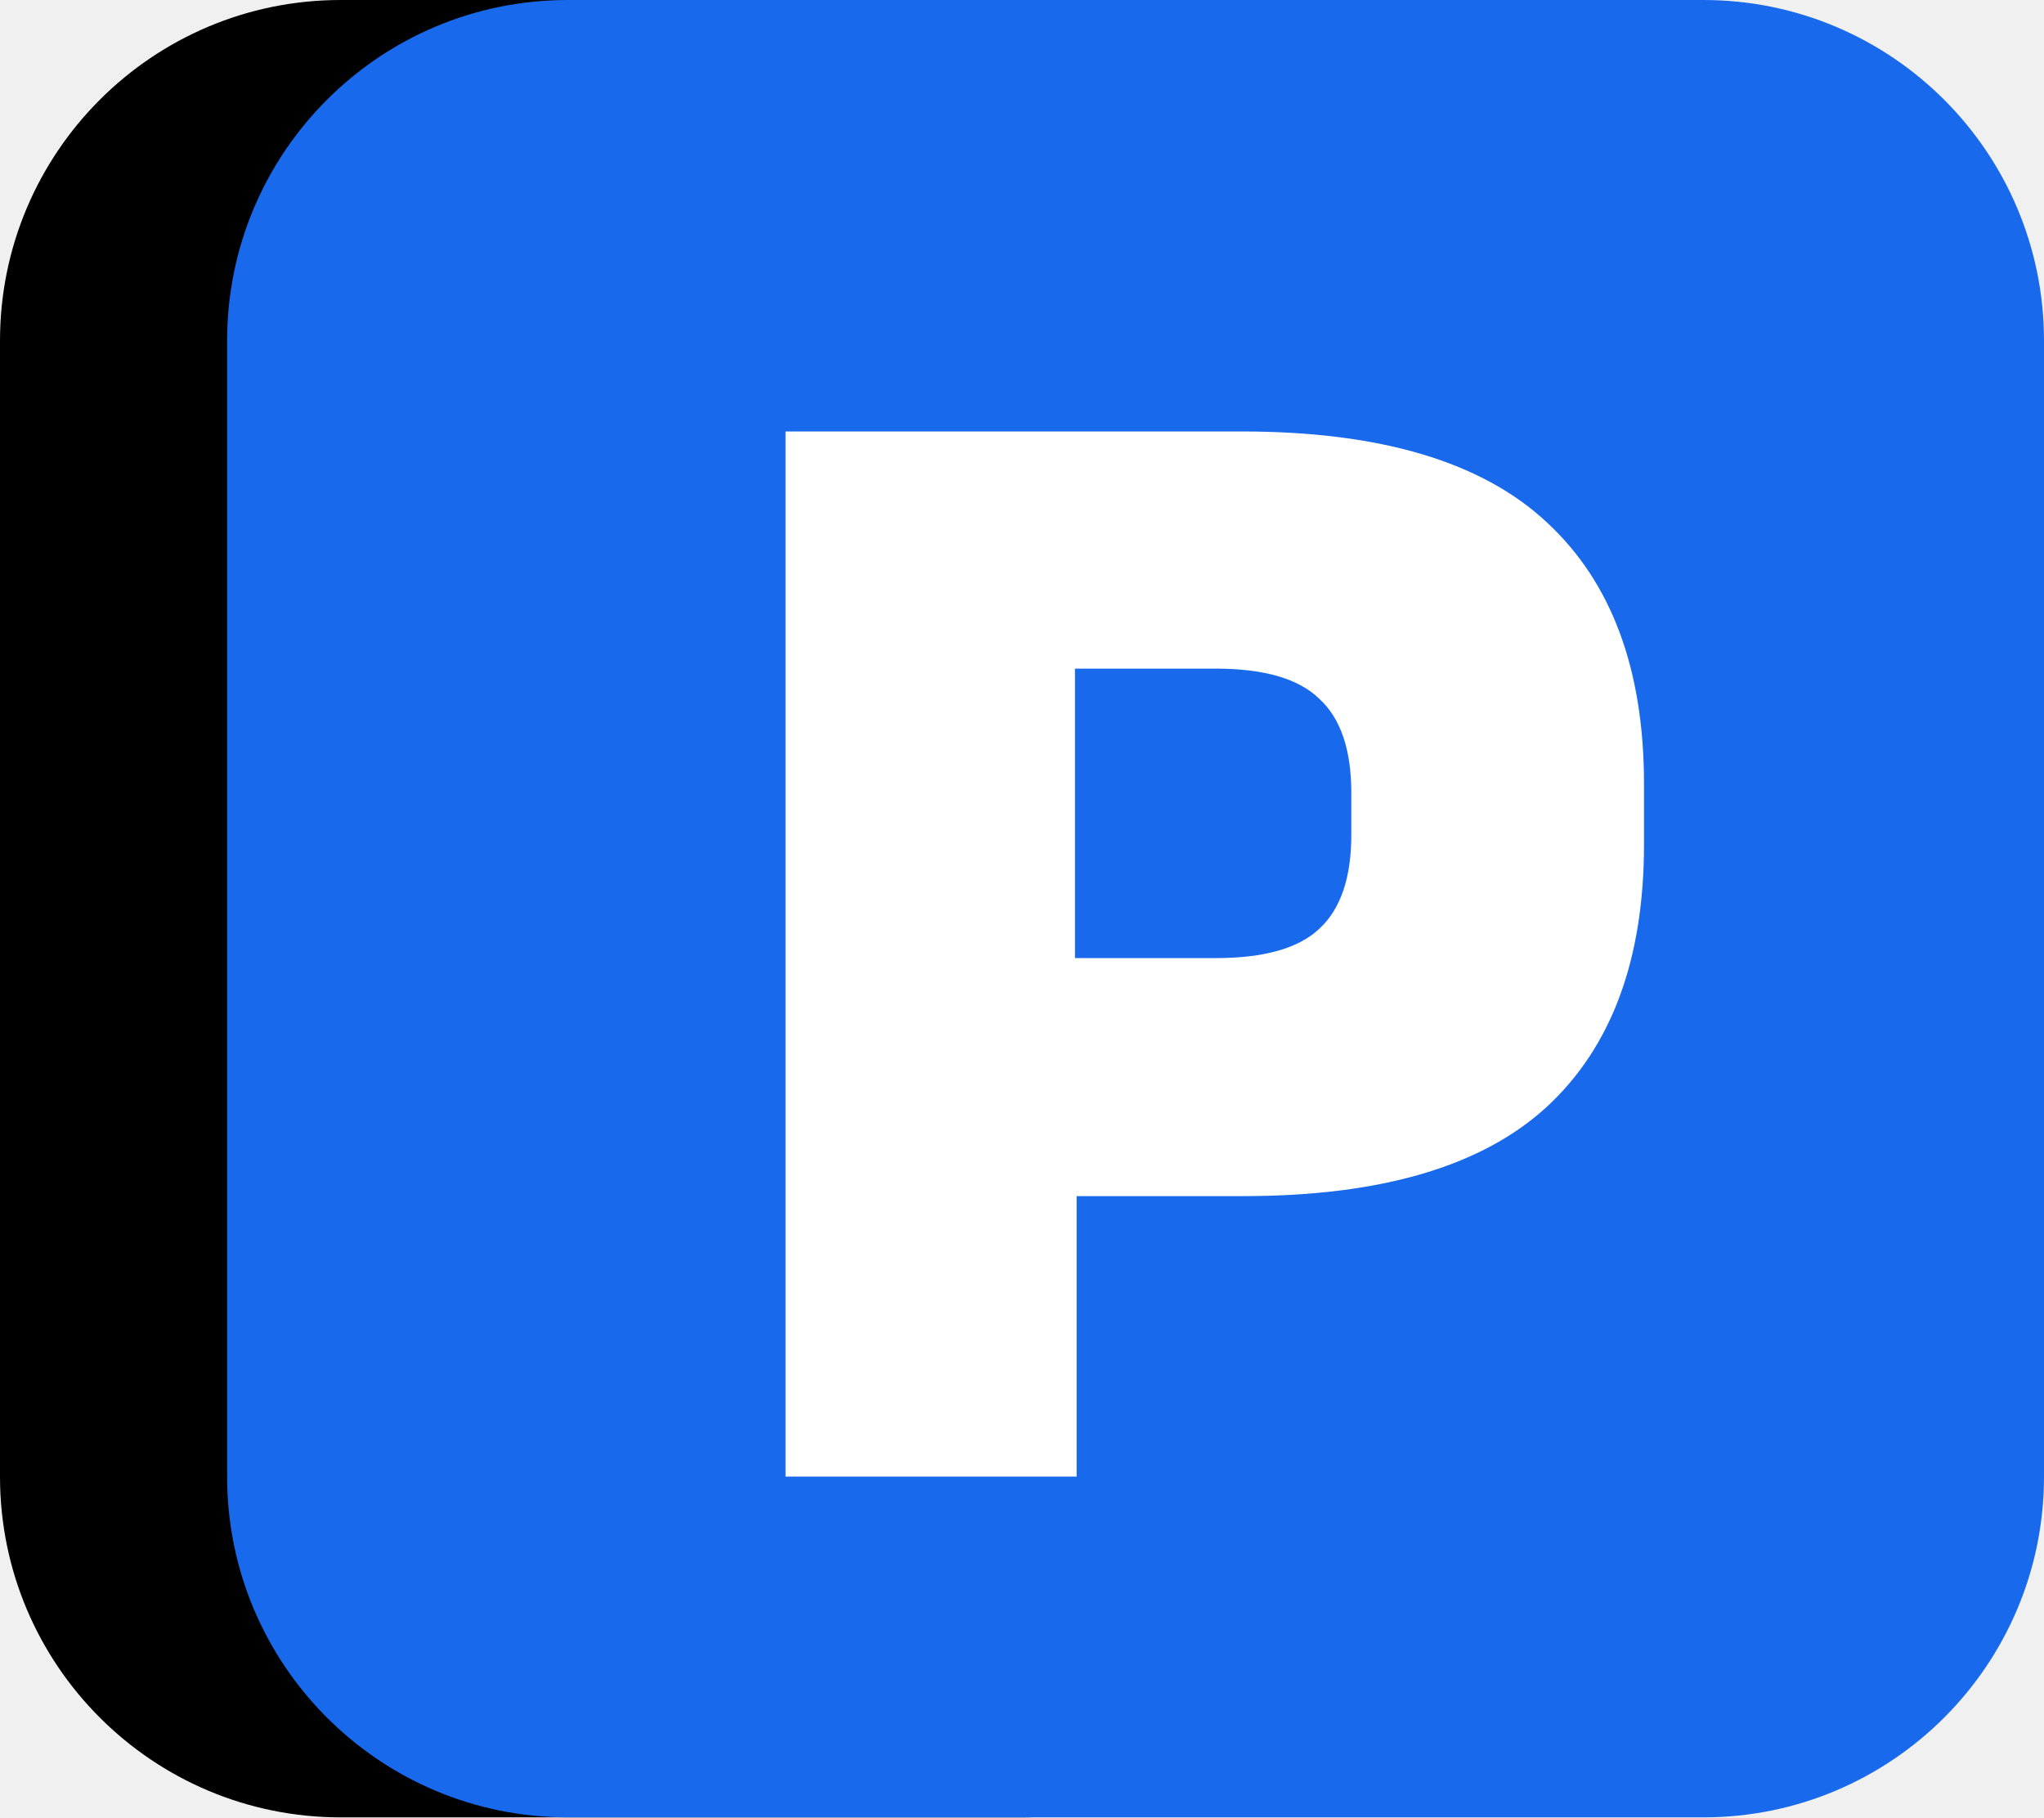
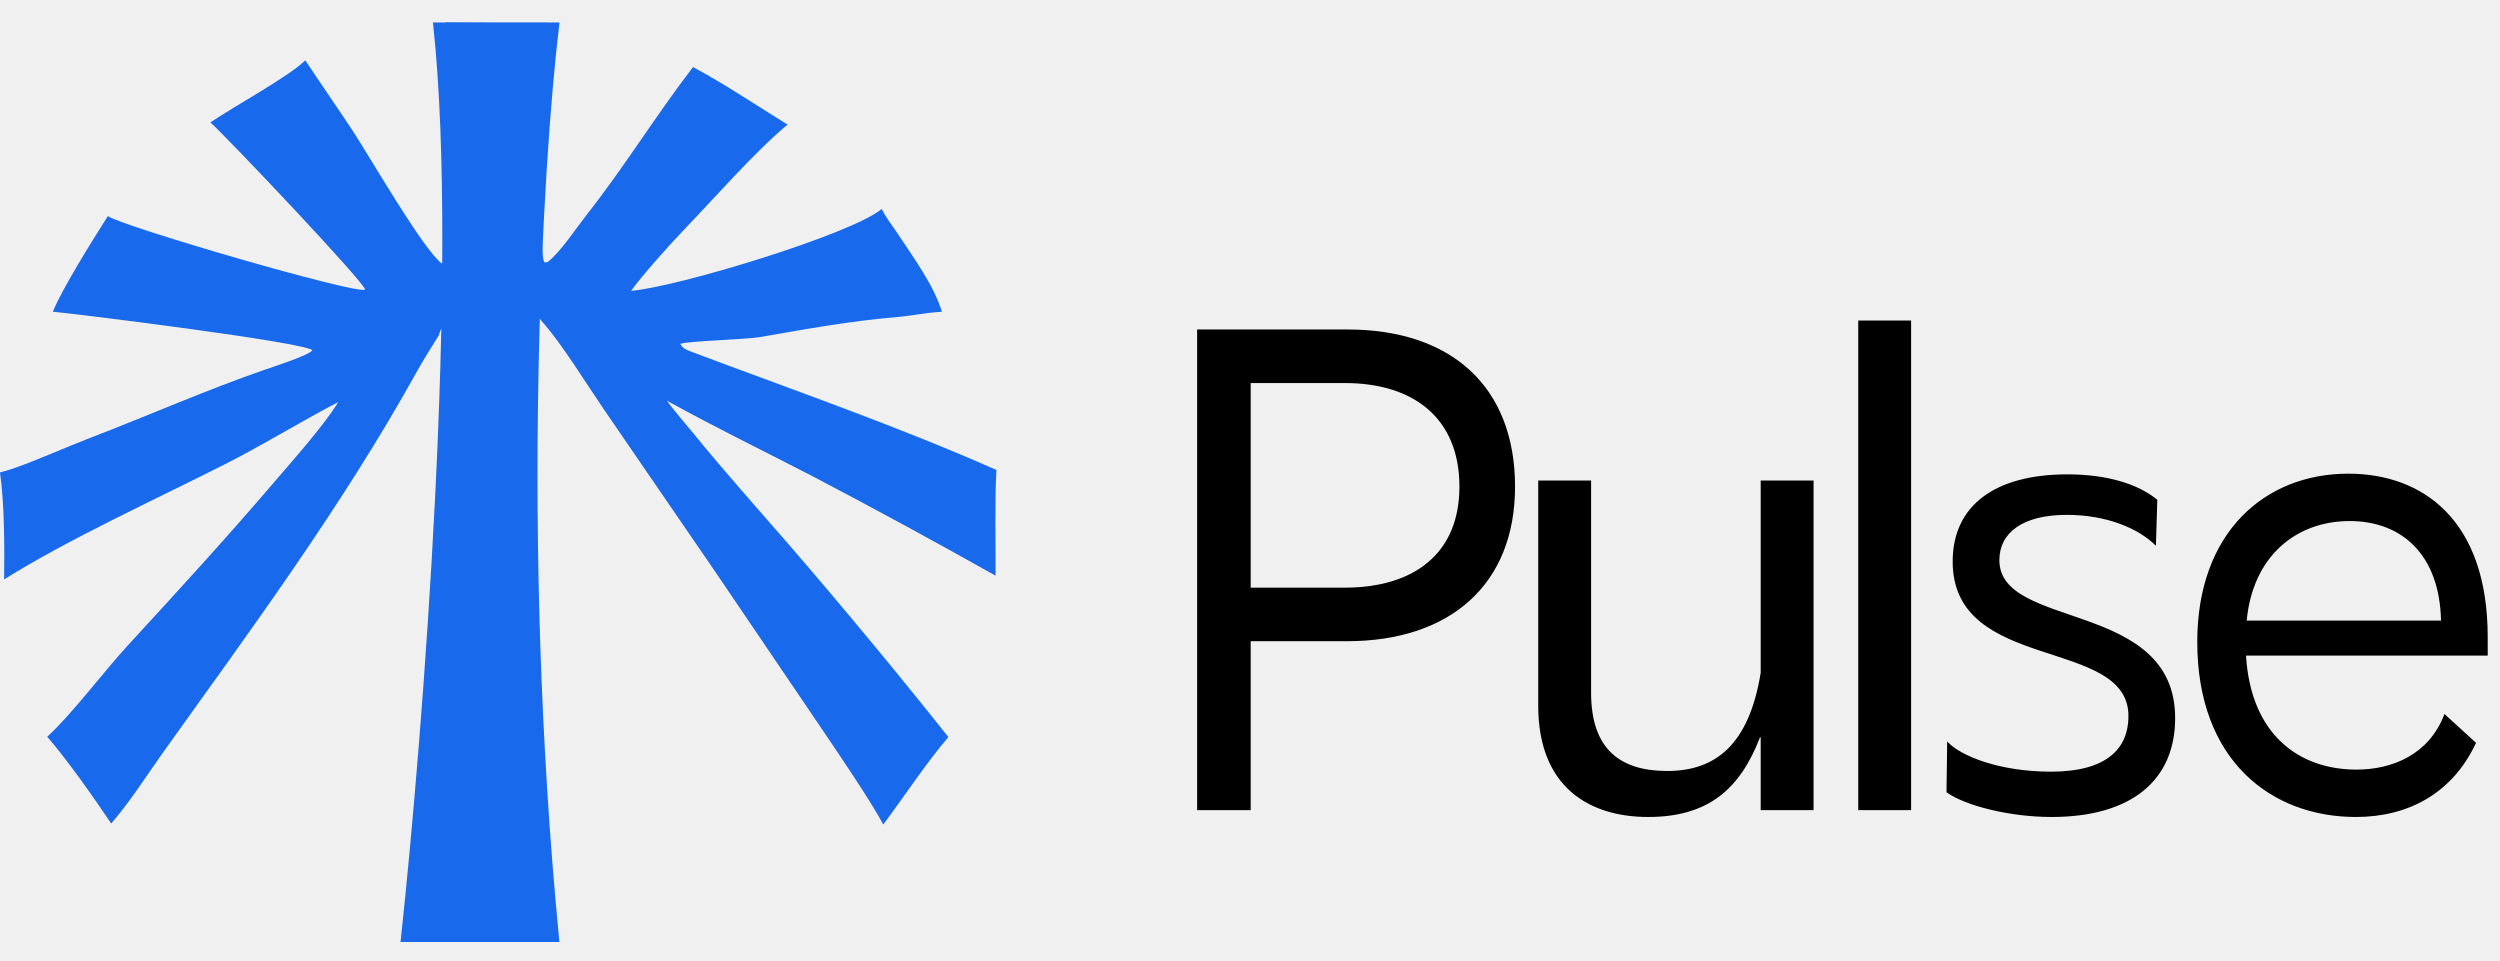
- <svg xmlns="http://www.w3.org/2000/svg" width="36" height="32" viewBox="0 0 36 32" fill="none">
-   <rect width="24" height="32" rx="6" fill="black" />
-   <rect x="4" width="32" height="32" rx="6" fill="#1869EC" />
-   <path d="M17.349 21.061V16.87H21.41C22.264 16.87 22.873 16.698 23.238 16.352C23.613 16.006 23.8 15.454 23.8 14.696V13.962C23.8 13.203 23.613 12.651 23.238 12.306C22.873 11.95 22.264 11.773 21.41 11.773H17.349V7.597H21.87C24.309 7.597 26.099 8.13 27.241 9.195C28.384 10.251 28.955 11.787 28.955 13.803V14.869C28.955 16.894 28.384 18.435 27.241 19.491C26.099 20.538 24.318 21.061 21.899 21.061H17.349ZM13.835 26V7.597H18.933V18.037L18.962 20.413V26H13.835Z" fill="white" />
+ <svg xmlns="http://www.w3.org/2000/svg" width="682" height="262" viewBox="0 0 682 262" fill="none">
+   <path d="M271.836 128.211C271.339 135.901 271.653 148.999 271.592 157.045C255.107 147.77 238.488 138.738 221.737 129.953C207.862 122.778 195.762 116.942 181.931 109.308C183.082 111.042 187.722 116.454 189.224 118.299C197.577 128.557 206.508 138.563 215.204 148.562C230.065 165.769 244.576 183.276 258.724 201.072C253.001 207.677 246.38 217.684 240.96 224.927C237.372 218.194 227.964 204.44 223.57 197.94L195.071 155.904L164.682 111.595C159.894 104.601 153.042 93.395 147.7 87.528C145.595 84.544 144.77 83.686 141.025 83.025C134.67 81.903 121.457 84.188 119.707 91.472C117.594 94.867 115.403 98.342 113.467 101.826C93.476 137.803 68.797 171.285 44.868 204.725C39.987 211.545 35.858 218.234 30.336 224.662C25.512 217.473 18.463 207.441 12.883 200.972C19.62 194.839 28.108 183.427 34.756 176.195C48.182 161.585 61.808 146.724 74.688 131.655C79.569 125.946 88.563 115.863 92.257 109.696C81.948 115.066 71.847 121.331 61.351 126.652C42.553 136.183 18.868 146.951 1.127 158.061C1.24 149.45 1.223 137.32 0 128.873C0.917 128.648 1.825 128.392 2.723 128.104C9.393 125.903 18.015 121.967 24.75 119.393C40.568 113.344 56.132 106.424 72.154 100.887C74.244 100.165 84.559 96.835 85.209 95.536C82.83 93.35 22.394 85.796 14.414 85.031C17.179 78.324 25.359 65.39 29.41 58.963C34.002 61.943 96.891 80.286 99.61 79.018C99.425 77.023 62.258 37.785 57.394 33.386C63.622 29.157 79.198 20.636 83.284 16.444C86.855 21.879 92.897 30.62 96.386 35.934C100.745 42.573 115.51 68.218 120.526 71.879L121.27 71.716C122.288 68.744 121.598 47.592 121.556 43.221C121.399 30.859 121.373 18.495 121.479 6.132C130.756 6.239 140.034 6.271 149.311 6.229C149.336 12.945 146.417 68.941 148.528 71.58L149.33 71.526C152.795 68.945 157.278 62.105 160.137 58.472C170.42 45.401 178.925 31.466 189.06 18.287C197.569 22.851 206.608 28.907 214.851 33.993C205.976 41.354 194.886 54.058 186.691 62.573C182.915 66.497 175.116 75.194 172.169 79.324C184.446 78.407 232.27 63.926 240.56 56.998C241.656 59.39 243.628 61.793 245.091 64.032C249.335 70.528 254.675 77.638 256.957 85.055C252.938 85.229 248.492 86.186 244.435 86.522C231.928 87.557 219.46 89.852 207.108 91.99C203.765 92.568 186.913 93.075 185.601 93.814C186.11 94.871 187.026 95.36 188.126 95.774C216.077 106.298 244.502 116.119 271.836 128.211Z" fill="#1869EC" />
+   <path d="M151.384 255.867C140.776 146.249 146.964 44.44 151.384 7.237H119.338C126.41 74.422 116.392 200.985 110.498 255.867H151.384Z" fill="#1869EC" stroke-width="2.21" stroke="#1869EC" />
+   <path d="M326.579 221V89.882H367.6C395.884 89.882 413.304 105.429 413.304 132.777C413.304 159.375 395.697 174.922 367.413 174.922H341.189V221H326.579ZM341.189 160.311H366.851C385.582 160.311 398.132 151.133 398.132 132.777C398.132 113.858 385.395 104.493 366.851 104.493H341.189V160.311ZM449.598 222.873C433.677 222.873 419.629 214.819 419.629 192.529V131.091H434.052V188.97C434.052 204.517 442.106 210.323 454.843 210.323C467.955 210.323 477.133 203.205 480.317 183.538V131.091H494.74V221H480.317V201.145H480.13C474.698 215.193 466.082 222.873 449.598 222.873ZM506.93 221V87.447H521.353V221H506.93ZM559.664 222.873C548.425 222.873 536.25 219.876 531.005 216.13L531.193 202.269C534.939 206.39 545.803 210.511 559.477 210.511C574.836 210.511 580.643 204.142 580.643 195.338C580.643 173.61 532.691 183.725 532.691 153.193C532.691 137.834 544.304 129.405 563.972 129.405C574.836 129.405 583.265 132.027 588.51 136.336L588.135 148.885C583.452 144.203 574.836 140.456 563.785 140.456C551.797 140.456 545.428 145.326 545.428 152.819C545.428 171.925 593.38 163.496 593.38 195.9C593.38 212.758 581.579 222.873 559.664 222.873ZM642.682 222.873C619.643 222.873 599.413 207.514 599.413 175.109C599.413 145.326 617.77 129.218 640.622 129.218C660.851 129.218 678.646 141.768 678.646 173.798V178.855H612.712C614.024 200.396 627.135 209.949 642.869 209.949C652.61 209.949 662.724 205.828 666.845 194.776L675.462 202.644C669.093 216.317 657.105 222.873 642.682 222.873ZM612.9 169.302H665.909C665.534 151.133 655.045 142.142 640.996 142.142C626.573 142.142 614.586 151.508 612.9 169.302Z" fill="black" />
</svg>
